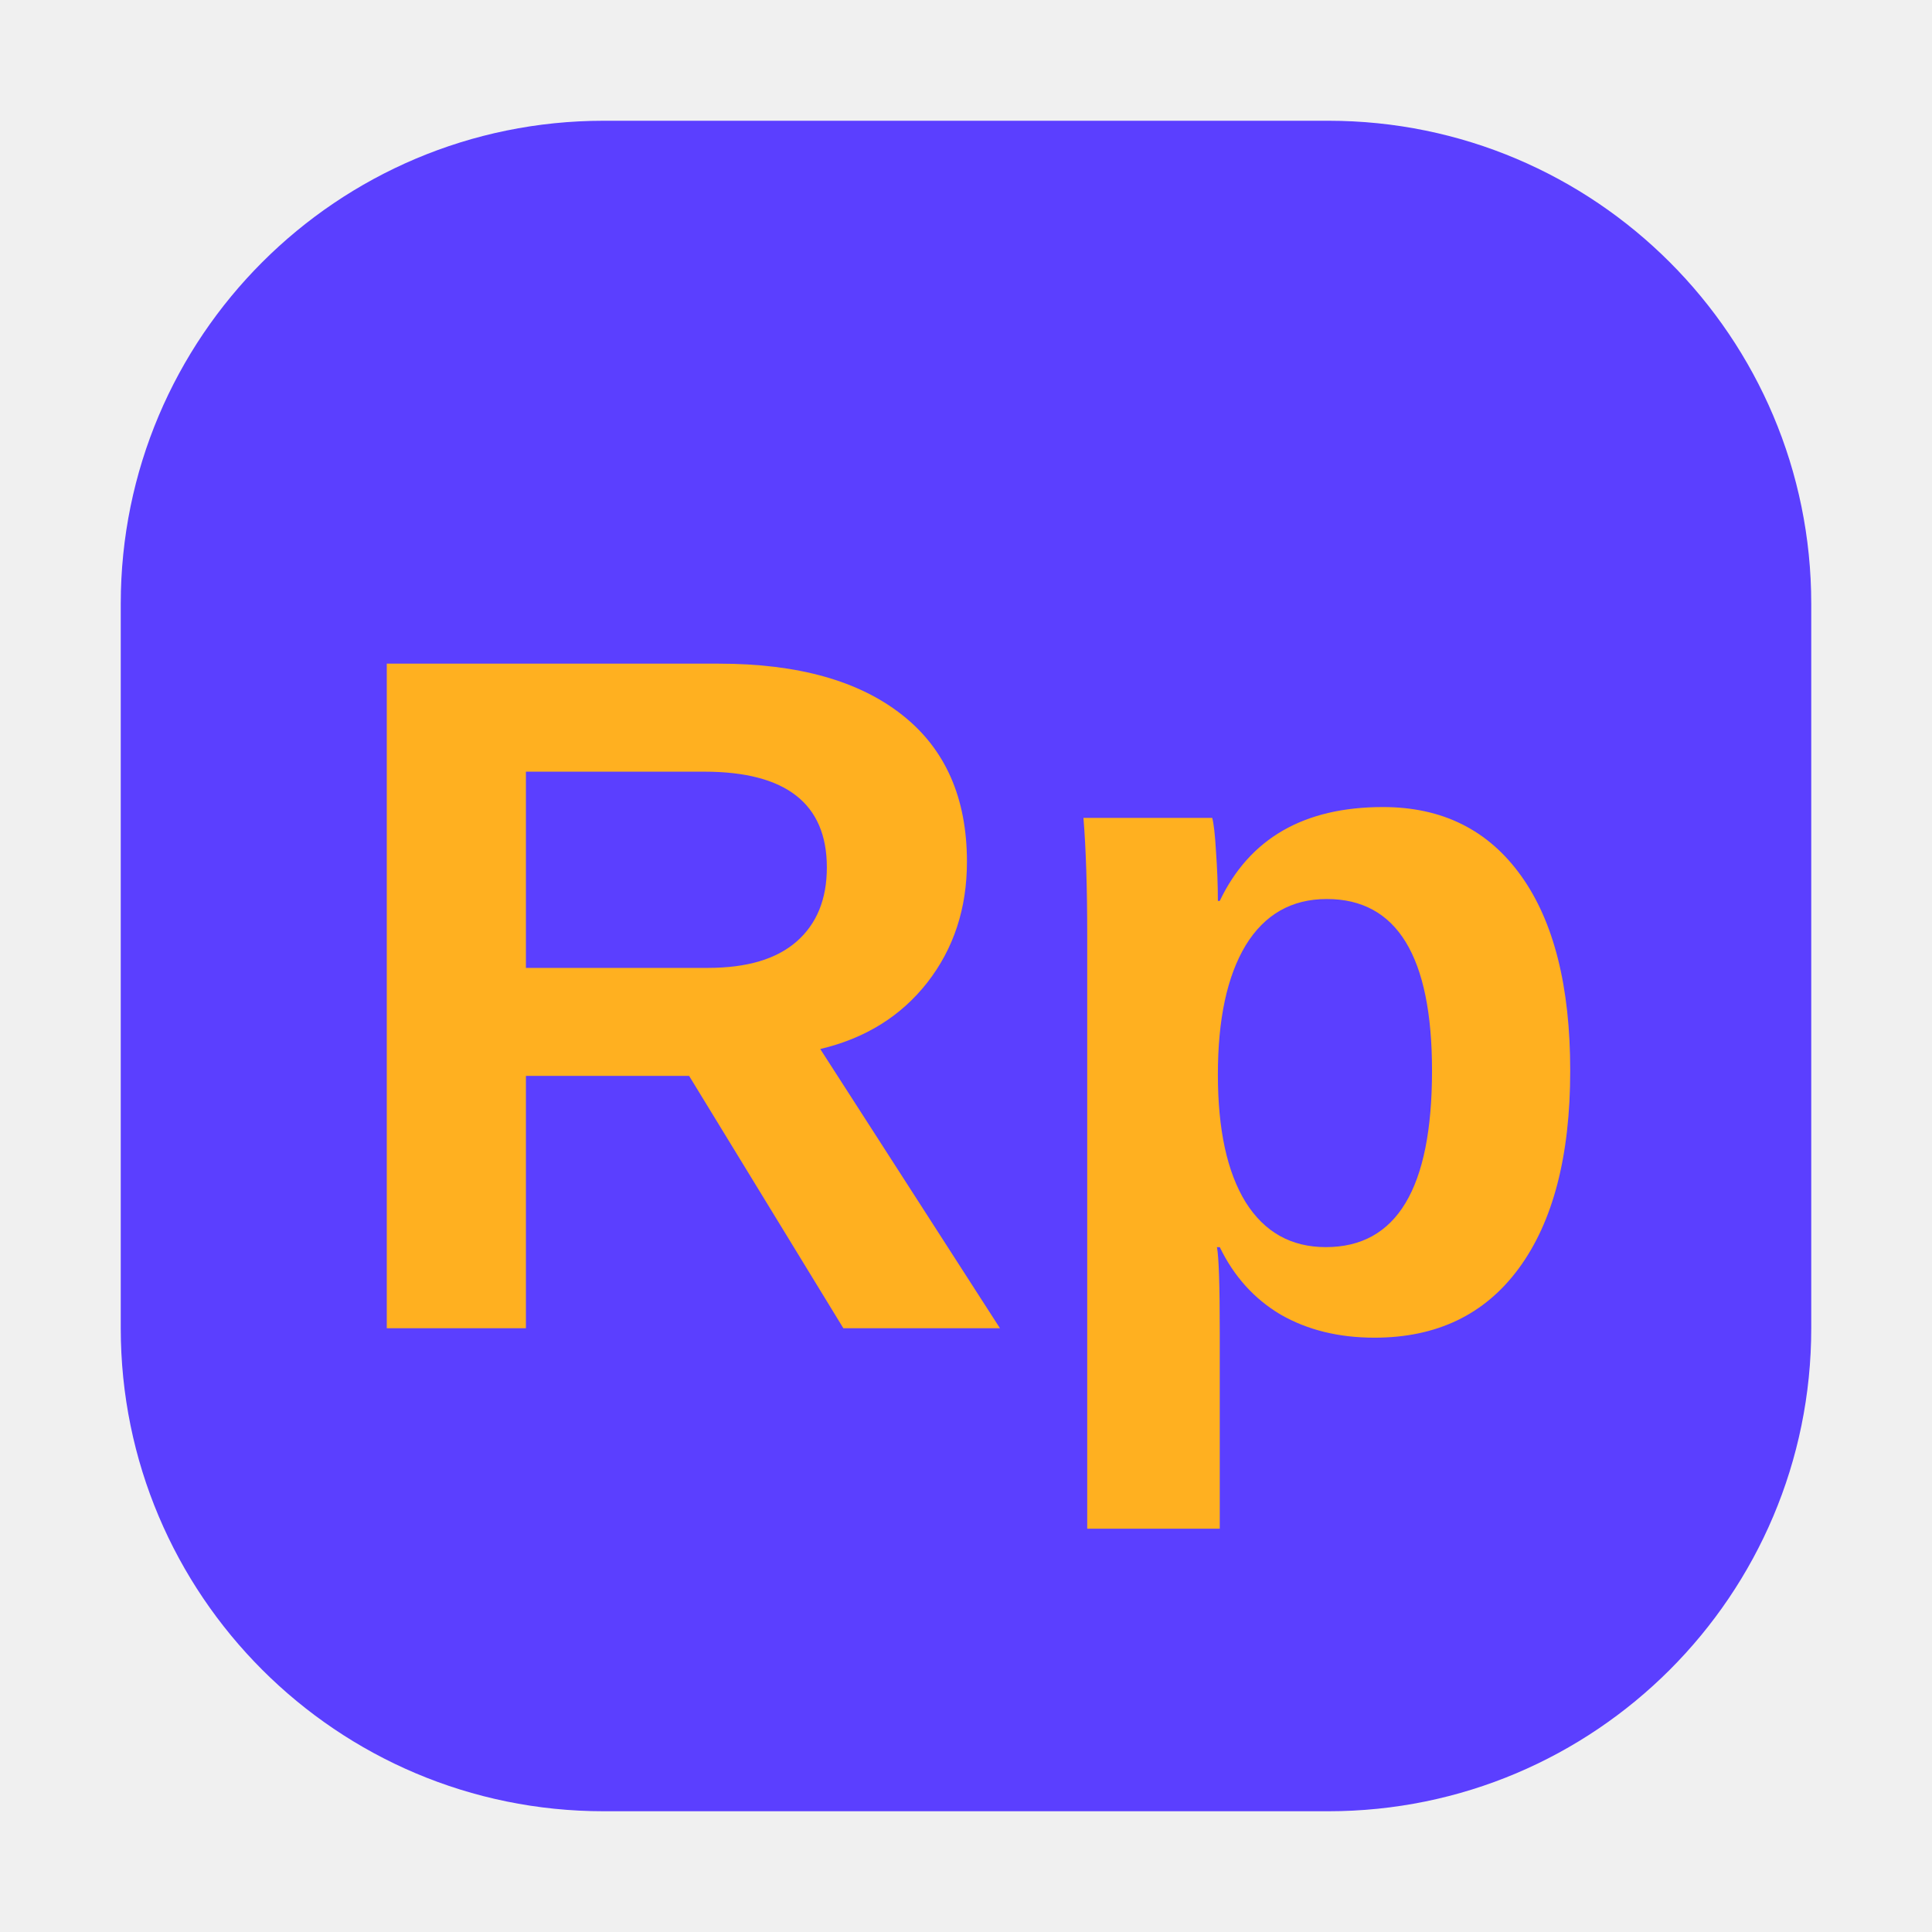
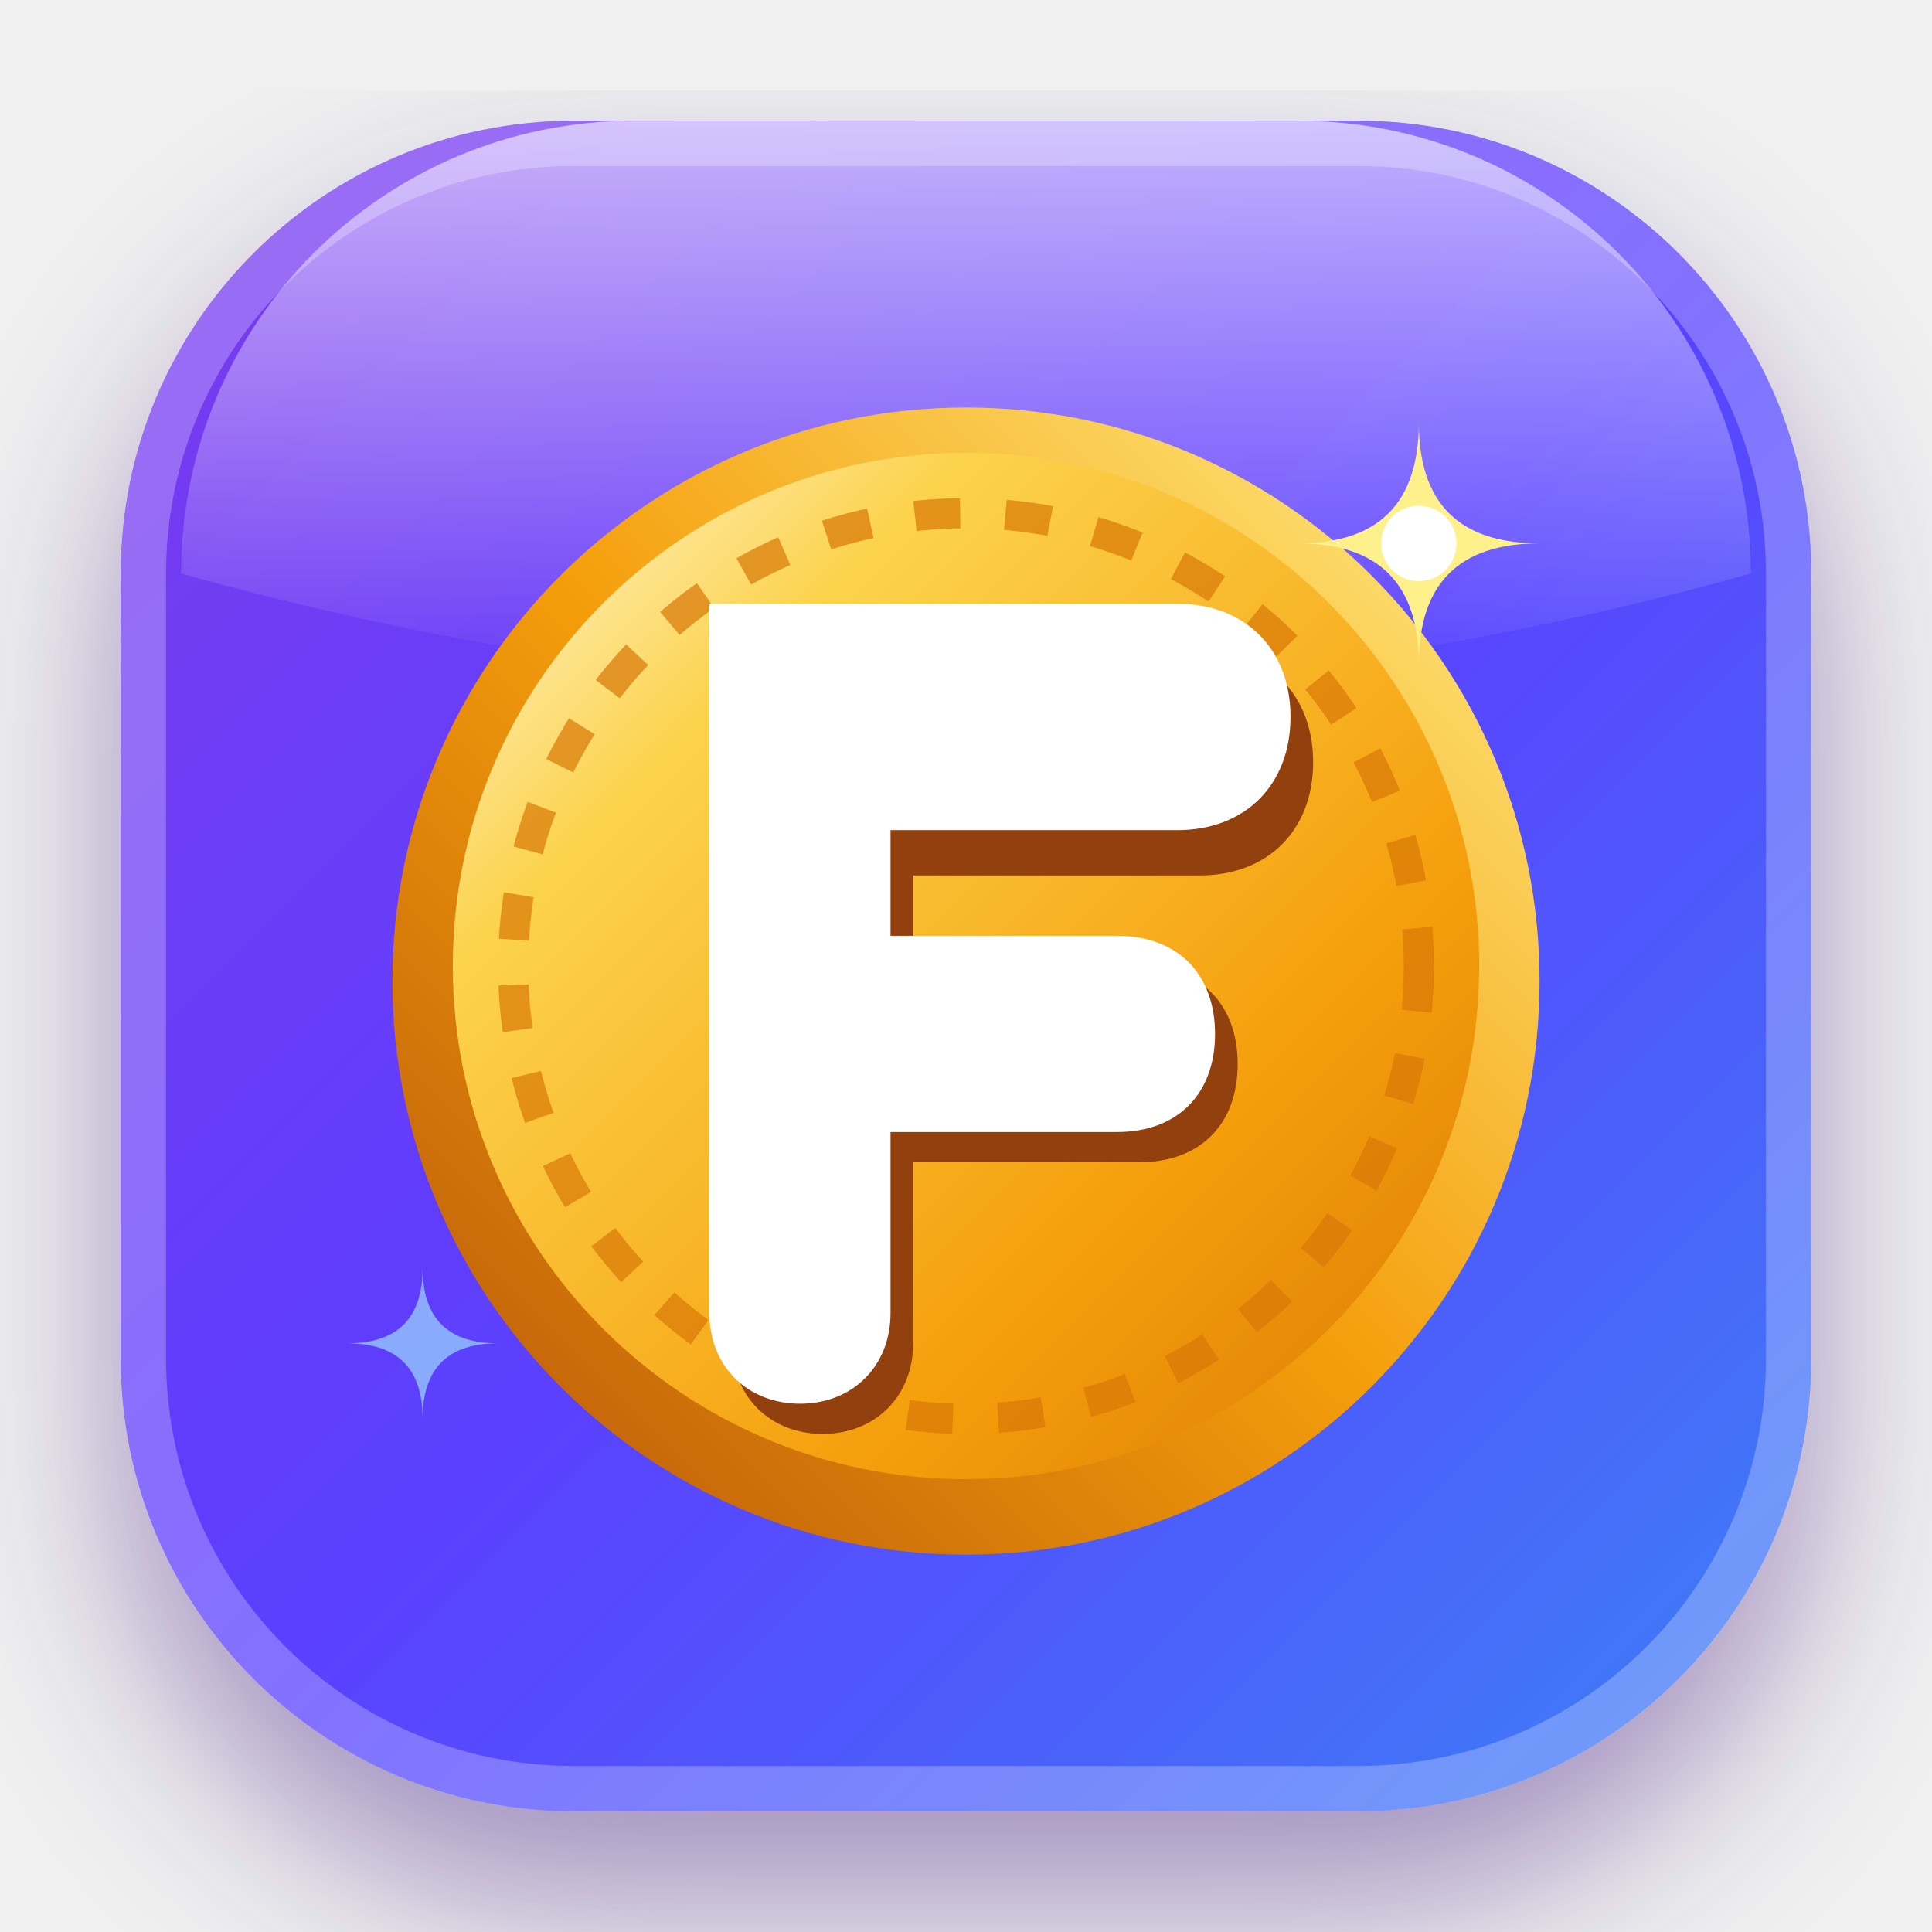
- <svg xmlns="http://www.w3.org/2000/svg" viewBox="0 0 64 64">
-   <rect x="4" y="4" width="56" height="56" rx="16" fill="#5B3FFF" />
-   <text x="32" y="44" font-family="Fredoka, Arial, sans-serif" font-size="32" font-weight="700" fill="#FFB020" text-anchor="middle">Rp</text>
+ <svg xmlns="http://www.w3.org/2000/svg" viewBox="0 0 128 128" width="100%" height="100%">
+   <defs>
+     <linearGradient id="bgGrad" x1="0%" y1="0%" x2="100%" y2="100%">
+       <stop offset="0%" stop-color="#7C3AED" />
+       <stop offset="50%" stop-color="#5B3FFF" />
+       <stop offset="100%" stop-color="#3B82F6" />
+     </linearGradient>
+     <linearGradient id="goldGrad" x1="0%" y1="0%" x2="100%" y2="100%">
+       <stop offset="0%" stop-color="#FFFBEB" />
+       <stop offset="25%" stop-color="#FCD34D" />
+       <stop offset="70%" stop-color="#F59E0B" />
+       <stop offset="100%" stop-color="#D97706" />
+     </linearGradient>
+     <linearGradient id="goldRim" x1="0%" y1="100%" x2="100%" y2="0%">
+       <stop offset="0%" stop-color="#B45309" />
+       <stop offset="50%" stop-color="#F59E0B" />
+       <stop offset="100%" stop-color="#FEF08A" />
+     </linearGradient>
+     <filter id="dropShadow" x="-20%" y="-20%" width="140%" height="140%">
+       <feDropShadow dx="0" dy="6" stdDeviation="6" flood-color="#311075" flood-opacity="0.4" />
+     </filter>
+     <linearGradient id="shineGrad" x1="0%" y1="0%" x2="0%" y2="100%">
+       <stop offset="0%" stop-color="#FFFFFF" stop-opacity="0.6" />
+       <stop offset="100%" stop-color="#FFFFFF" stop-opacity="0" />
+     </linearGradient>
+   </defs>
+   <rect x="8" y="8" width="112" height="112" rx="30" fill="url(#bgGrad)" filter="url(#dropShadow)" />
+   <path d="M 12 38 C 12 21.4 25.4 8 42 8 L 86 8 C 102.6 8 116 21.4 116 38 C 80 48 48 48 12 38 Z" fill="url(#shineGrad)" />
+   <rect x="9.5" y="9.5" width="109" height="109" rx="28.5" fill="none" stroke="#FFFFFF" stroke-opacity="0.25" stroke-width="3" />
+   <circle cx="64" cy="65" r="38" fill="url(#goldRim)" />
+   <circle cx="64" cy="64" r="34" fill="url(#goldGrad)" />
+   <circle cx="64" cy="64" r="30" fill="none" stroke="#D97706" stroke-width="2" stroke-dasharray="3 3" opacity="0.7" />
+   <path d="M 47 41 L 78 41 C 82.5 41 85.5 44 85.5 48.5 C 85.5 53 82.5 56 78 56 L 59 56 L 59 62 L 74 62 C 78 62 80.5 64.5 80.5 68.5 C 80.5 72.5 78 75 74 75 L 59 75 L 59 87 C 59 90.5 56.5 93 53 93 C 49.5 93 47 90.5 47 87 Z" fill="#92400E" transform="translate(1.5, 2)" />
+   <path d="M 47 40 L 78 40 C 82.5 40 85.5 43 85.5 47.5 C 85.5 52 82.5 55 78 55 L 59 55 L 59 62 L 74 62 C 78 62 80.5 64.5 80.5 68.5 C 80.5 72.5 78 75 74 75 L 59 75 L 59 87 C 59 90.5 56.5 93 53 93 C 49.5 93 47 90.5 47 87 Z" fill="#FFFFFF" />
+   <path d="M 94 28 Q 94 36 102 36 Q 94 36 94 44 Q 94 36 86 36 Q 94 36 94 28 Z" fill="#FEF08A" />
+   <circle cx="94" cy="36" r="2.5" fill="#FFFFFF" />
+   <path d="M 28 84 Q 28 89 33 89 Q 28 89 28 94 Q 28 89 23 89 Q 28 89 28 84 Z" fill="#93C5FD" opacity="0.8" />
</svg>
